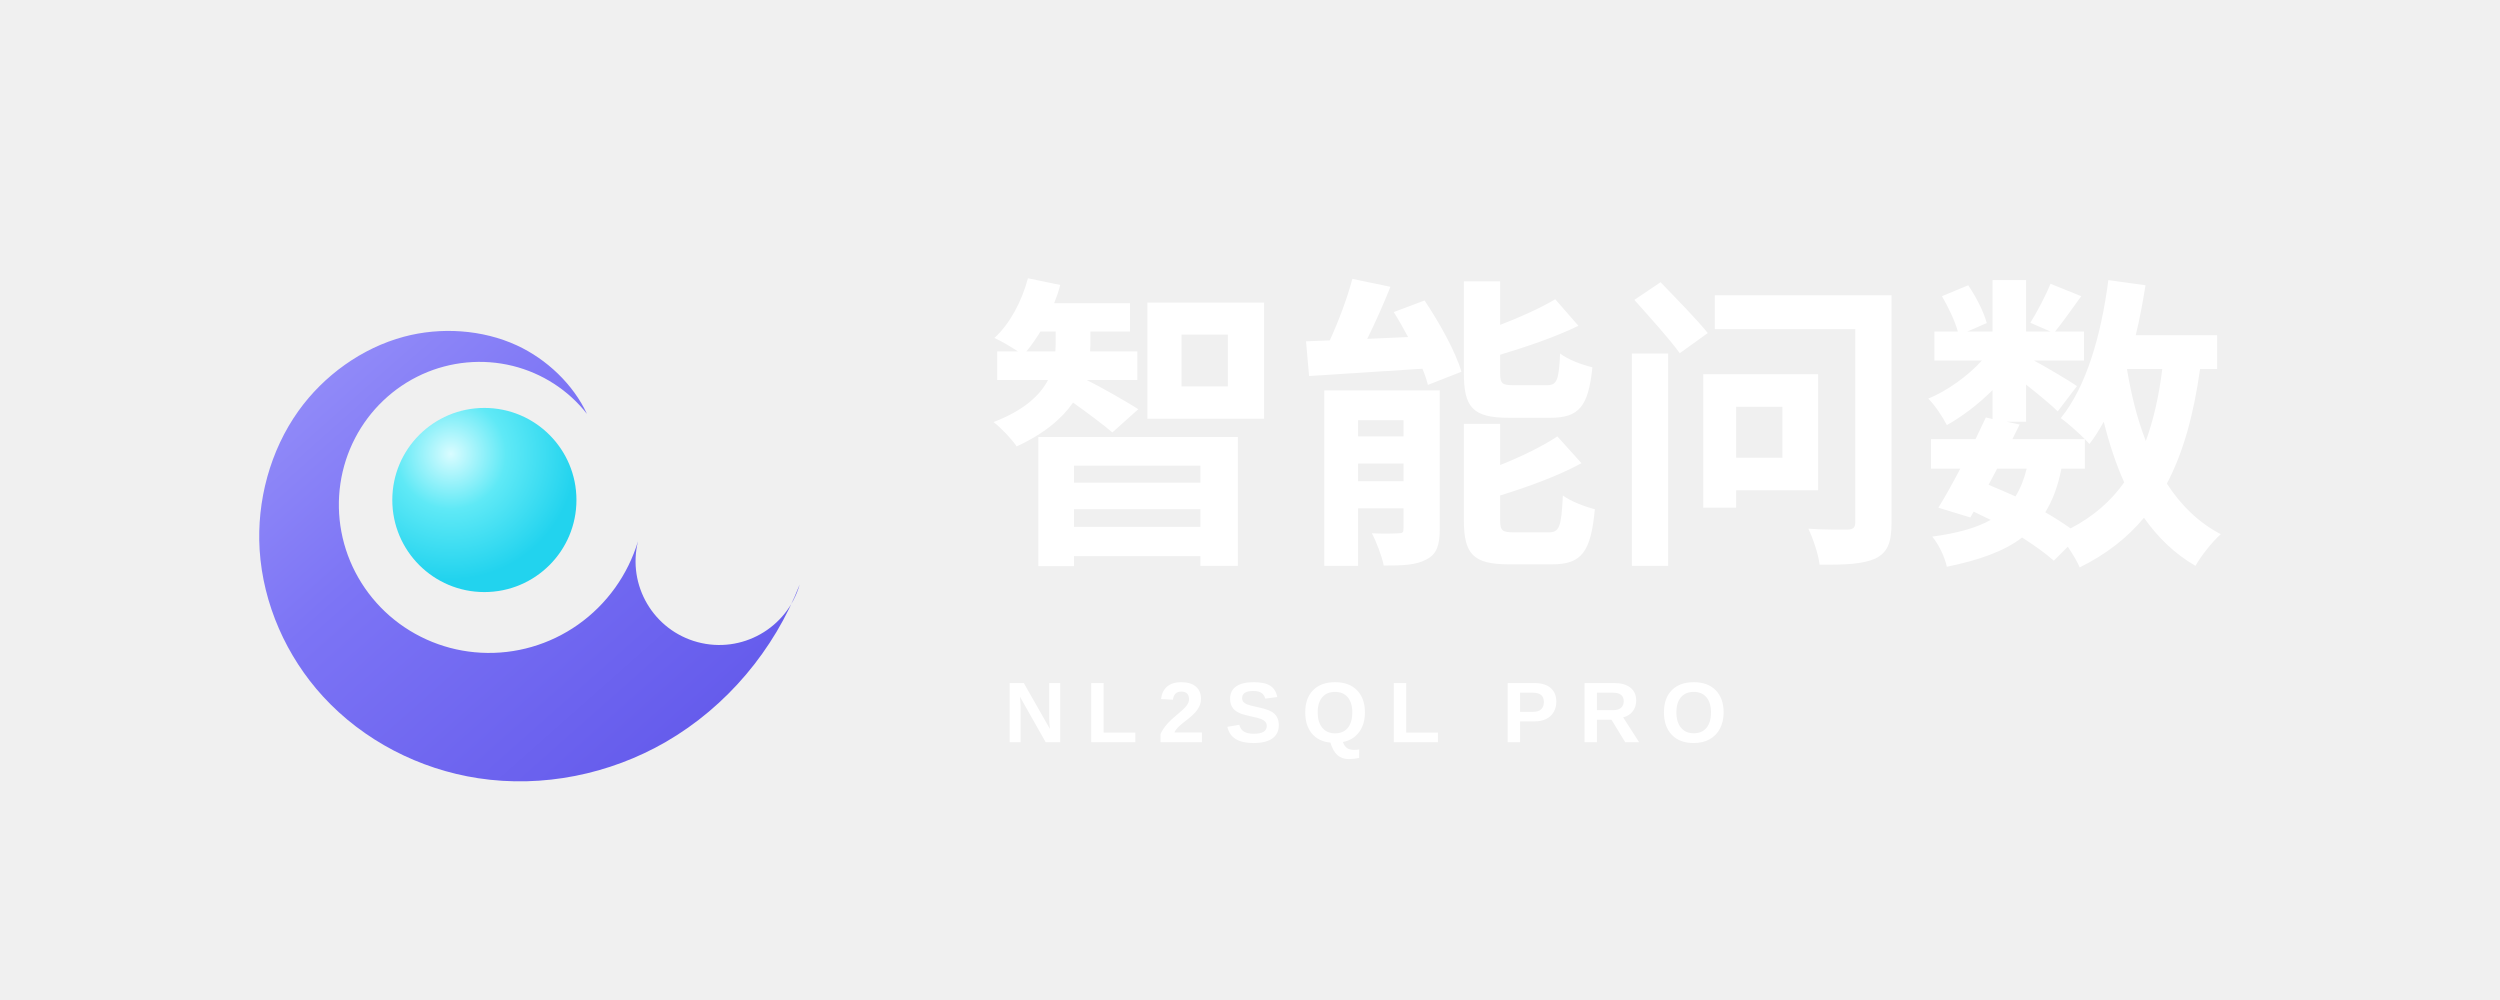
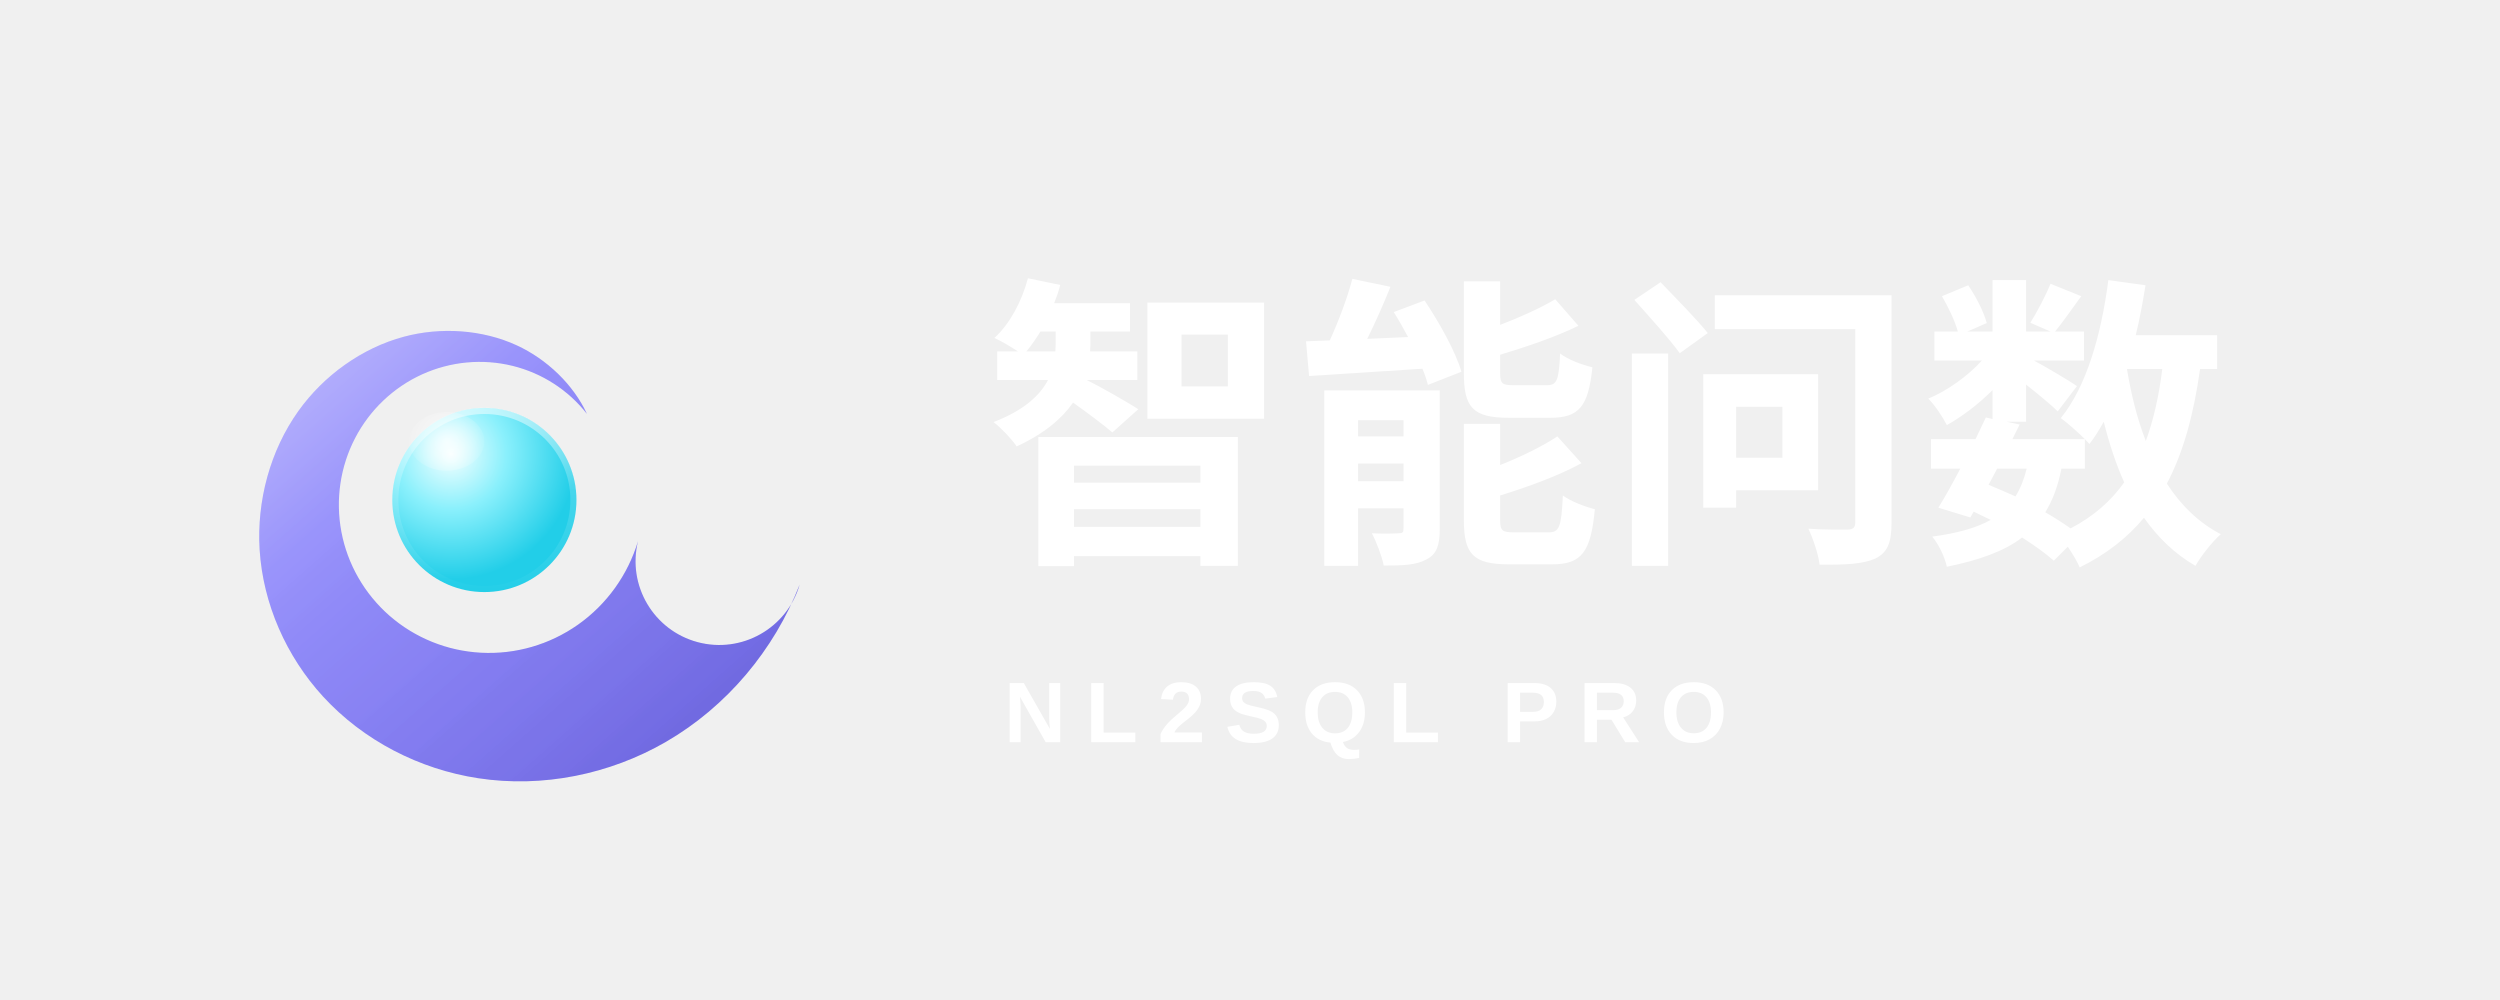
<svg xmlns="http://www.w3.org/2000/svg" viewBox="0 0 640 256" role="img" aria-label="智能问数 NL2SQL PRO">
  <defs>
    <linearGradient id="ink" gradientUnits="userSpaceOnUse" x1="60" y1="52" x2="200" y2="210">
-       <stop offset="0%" stop-color="#ABA6FC" />
-       <stop offset="46%" stop-color="#7C74F5" />
-       <stop offset="100%" stop-color="#5B51E8" />
+       <stop offset="0%" stop-color="#C0BBFF" />
+       <stop offset="46%" stop-color="#8B85FA" />
+       <stop offset="100%" stop-color="#6C63F0" />
    </linearGradient>
    <radialGradient id="core" gradientUnits="userSpaceOnUse" cx="120" cy="117" r="30">
-       <stop offset="0%" stop-color="#D9FCFF" />
-       <stop offset="44%" stop-color="#5FE9F6" />
-       <stop offset="100%" stop-color="#22D3EE" />
+       <stop offset="0%" stop-color="#F6FFFF" />
+       <stop offset="44%" stop-color="#8AF0FC" />
+       <stop offset="100%" stop-color="#22CEE8" />
+     </radialGradient>
+     <linearGradient id="sweep" gradientUnits="userSpaceOnUse" x1="36" y1="18" x2="214" y2="250">
+       <stop offset="0%" stop-color="#FFFFFF" stop-opacity="0.24" />
+       <stop offset="38%" stop-color="#FFFFFF" stop-opacity="0" />
+       <stop offset="100%" stop-color="#000000" stop-opacity="0.1" />
+     </linearGradient>
+     <linearGradient id="sheen" gradientUnits="userSpaceOnUse" x1="62" y1="54" x2="198" y2="208">
+       <stop offset="0%" stop-color="#FFFFFF" stop-opacity="0.38" />
+       <stop offset="38%" stop-color="#FFFFFF" stop-opacity="0.05" />
+       <stop offset="100%" stop-color="#000000" stop-opacity="0.12" />
+     </linearGradient>
+     <linearGradient id="topHL" gradientUnits="userSpaceOnUse" x1="128" y1="16" x2="128" y2="104">
+       <stop offset="0%" stop-color="#FFFFFF" stop-opacity="0.5" />
+       <stop offset="100%" stop-color="#FFFFFF" stop-opacity="0" />
+     </linearGradient>
+     <linearGradient id="rim" gradientUnits="userSpaceOnUse" x1="128" y1="104" x2="128" y2="152">
+       <stop offset="0%" stop-color="#FFFFFF" stop-opacity="0.55" />
+       <stop offset="46%" stop-color="#FFFFFF" stop-opacity="0.16" />
+       <stop offset="100%" stop-color="#FFFFFF" stop-opacity="0" />
+     </linearGradient>
+     <radialGradient id="spec" gradientUnits="userSpaceOnUse" cx="119" cy="114" r="10">
+       <stop offset="0%" stop-color="#FFFFFF" stop-opacity="0.7" />
+       <stop offset="100%" stop-color="#FFFFFF" stop-opacity="0" />
    </radialGradient>
  </defs>
  <svg x="34" y="38" width="180" height="180" viewBox="44 44 168 168">
    <path fill="url(#ink)" d="M203.34 148.19            C197.23 163.86 185.91 177.37 171.36 185.8            C157.91 193.57 141.9 196.82 126.55 194.48            C112.47 192.34 99.09 185.46 89.46 174.96            C80.7 165.41 75.11 152.84 74.3 139.9            C73.58 128.26 76.8 116.19 83.59 106.7            C89.63 98.26 98.73 91.68 108.76 88.99            C117.54 86.63 127.51 87.25 135.77 91.06            C142.86 94.33 149.23 100.35 152.51 107.43            C148.05 101.72 141.78 97.69 134.74 95.95            C127.54 94.18 119.94 94.9 113.18 97.95            C106.27 101.08 100.62 106.46 97.12 113.19            C93.54 120.06 92.4 127.96 93.83 135.58            C95.29 143.36 99.36 150.42 105.32 155.64            C111.41 160.96 119.13 164.07 127.2 164.49            C135.45 164.93 143.6 162.55 150.35 157.8            C157.24 152.95 162.28 145.9 164.71 137.84            A20 20 0 0 0 203.34 148.19Z" />
+     <path fill="url(#sheen)" d="M203.34 148.19            C197.23 163.86 185.91 177.37 171.36 185.8            C157.91 193.57 141.9 196.82 126.55 194.48            C112.47 192.34 99.09 185.46 89.46 174.96            C80.7 165.41 75.11 152.84 74.3 139.9            C73.58 128.26 76.8 116.19 83.59 106.7            C89.63 98.26 98.73 91.68 108.76 88.99            C117.54 86.63 127.51 87.25 135.77 91.06            C142.86 94.33 149.23 100.35 152.51 107.43            C148.05 101.72 141.78 97.69 134.74 95.95            C127.54 94.18 119.94 94.9 113.18 97.95            C106.27 101.08 100.62 106.46 97.12 113.19            C93.54 120.06 92.4 127.96 93.83 135.58            C95.29 143.36 99.36 150.42 105.32 155.64            C111.41 160.96 119.13 164.07 127.2 164.49            C135.45 164.93 143.6 162.55 150.35 157.8            C157.24 152.95 162.28 145.9 164.71 137.84            A20 20 0 0 0 203.34 148.19Z" />
    <path fill="url(#core)" d="M150 128A22 22 0 1 1 106 128A22 22 0 1 1 150 128Z" />
+     <circle cx="128" cy="128" r="21.3" fill="none" stroke="url(#rim)" stroke-width="1.5" />
+     <ellipse cx="119" cy="114" rx="9" ry="7" fill="url(#spec)" />
  </svg>
  <text x="252" y="138" font-family="PingFang SC, Hiragino Sans GB, Heiti SC, Source Han Sans SC, sans-serif" font-size="78" font-weight="700" fill="#FFFFFF" letter-spacing="2">智能问数</text>
  <text x="257" y="190" font-family="Helvetica Neue, Arial, PingFang SC, sans-serif" font-size="22" font-weight="700" fill="#FFFFFF" letter-spacing="5">NL2SQL PRO</text>
</svg>
